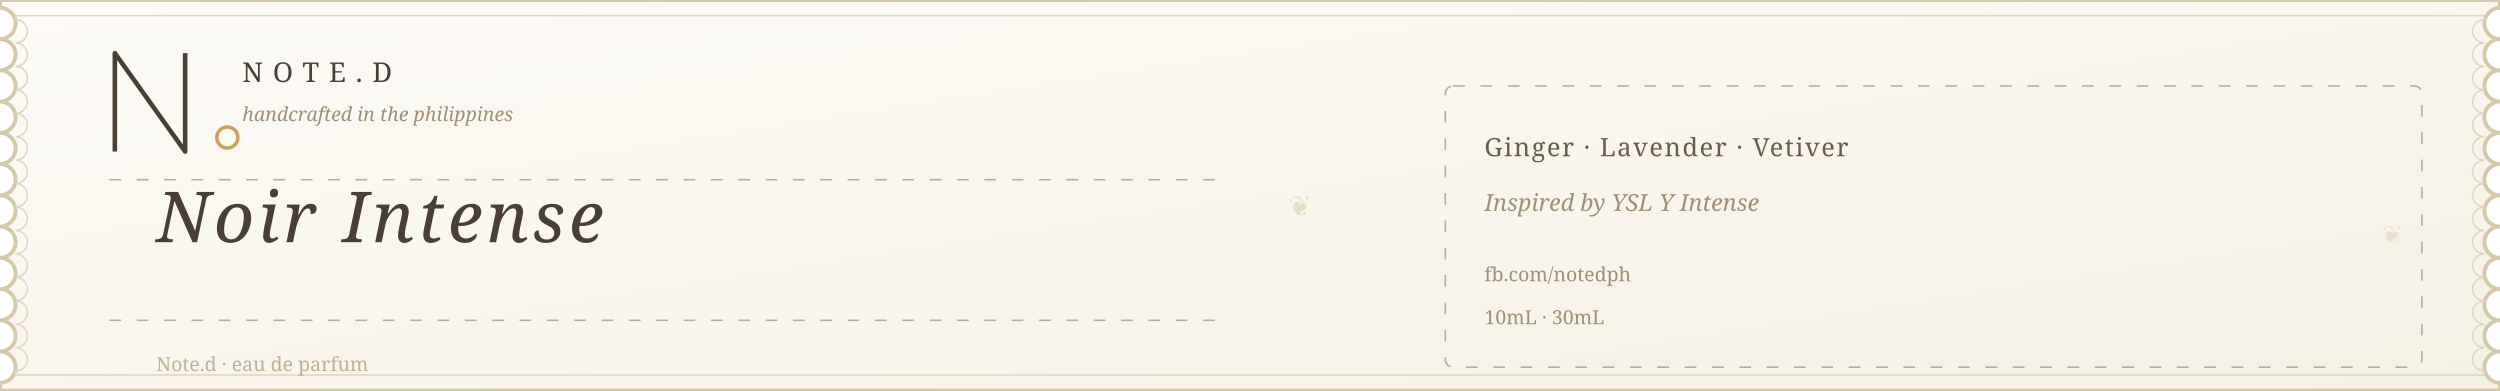
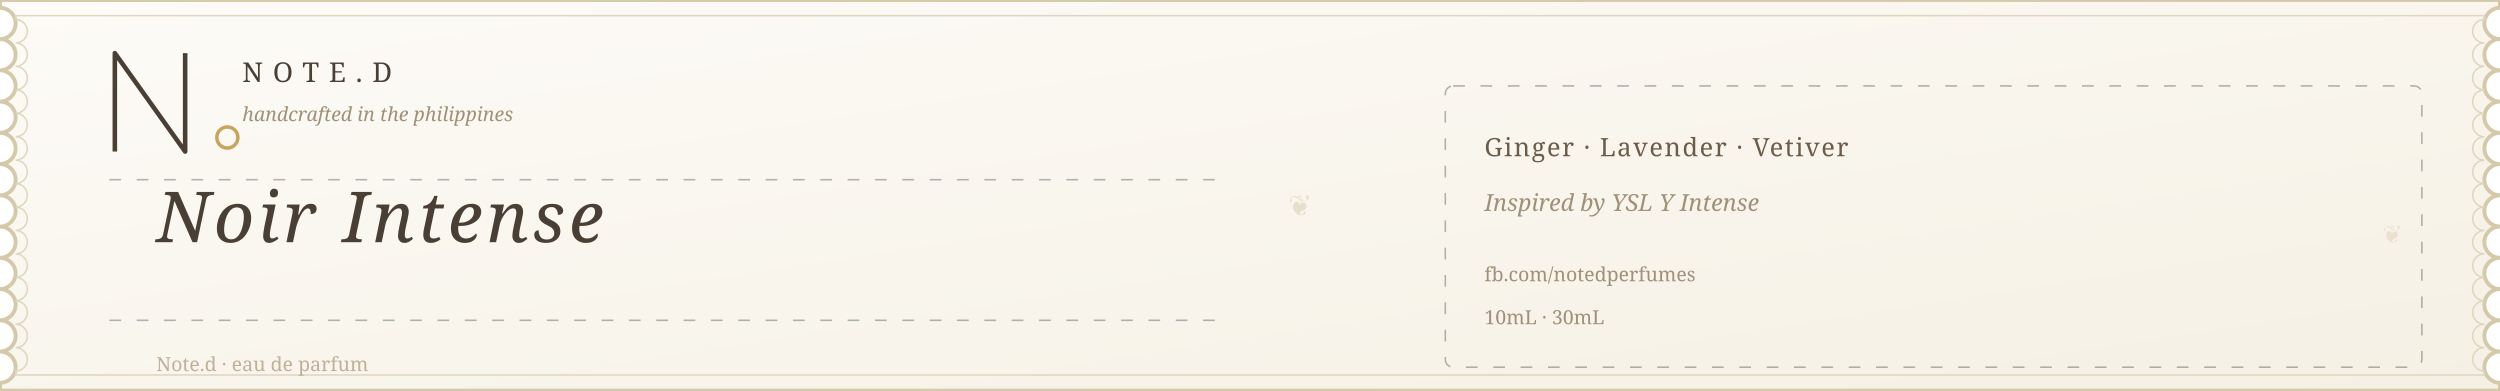
<svg xmlns="http://www.w3.org/2000/svg" viewBox="0 0 640 100" fill="none">
  <defs>
    <linearGradient id="bg" x1="0" y1="0" x2="1" y2="1">
      <stop offset="0%" stop-color="#fdfbf7" />
      <stop offset="100%" stop-color="#f5f0e4" />
    </linearGradient>
  </defs>
  <path d="M 0,0 L 640,0 L 640,2.0 a 4,4 0 0,0 0,8 a 4,4 0 0,0 0,8 a 4,4 0 0,0 0,8 a 4,4 0 0,0 0,8 a 4,4 0 0,0 0,8 a 4,4 0 0,0 0,8 a 4,4 0 0,0 0,8 a 4,4 0 0,0 0,8 a 4,4 0 0,0 0,8 a 4,4 0 0,0 0,8 a 4,4 0 0,0 0,8 a 4,4 0 0,0 0,8 L 640,100 L 0,100 L 0,98.0 a 4,4 0 0,0 0,-8 a 4,4 0 0,0 0,-8 a 4,4 0 0,0 0,-8 a 4,4 0 0,0 0,-8 a 4,4 0 0,0 0,-8 a 4,4 0 0,0 0,-8 a 4,4 0 0,0 0,-8 a 4,4 0 0,0 0,-8 a 4,4 0 0,0 0,-8 a 4,4 0 0,0 0,-8 a 4,4 0 0,0 0,-8 a 4,4 0 0,0 0,-8 L 0,0 Z" fill="url(#bg)" stroke="#d4c9a8" stroke-width="1" />
  <path d="M 4,4 L 636,4 L 636,5.0 a 3,3 0 0,0 0,6 a 3,3 0 0,0 0,6 a 3,3 0 0,0 0,6 a 3,3 0 0,0 0,6 a 3,3 0 0,0 0,6 a 3,3 0 0,0 0,6 a 3,3 0 0,0 0,6 a 3,3 0 0,0 0,6 a 3,3 0 0,0 0,6 a 3,3 0 0,0 0,6 a 3,3 0 0,0 0,6 a 3,3 0 0,0 0,6 a 3,3 0 0,0 0,6 a 3,3 0 0,0 0,6 a 3,3 0 0,0 0,6 L 636,96 L 4,96 L 4,95.0 a 3,3 0 0,0 0,-6 a 3,3 0 0,0 0,-6 a 3,3 0 0,0 0,-6 a 3,3 0 0,0 0,-6 a 3,3 0 0,0 0,-6 a 3,3 0 0,0 0,-6 a 3,3 0 0,0 0,-6 a 3,3 0 0,0 0,-6 a 3,3 0 0,0 0,-6 a 3,3 0 0,0 0,-6 a 3,3 0 0,0 0,-6 a 3,3 0 0,0 0,-6 a 3,3 0 0,0 0,-6 a 3,3 0 0,0 0,-6 a 3,3 0 0,0 0,-6 L 4,4 Z" fill="none" stroke="#e0d6c0" stroke-width="0.4" />
  <g transform="translate(24,10) scale(0.9)">
    <path d="M6 32 L6 4 L26 32 L26 4" stroke="#4a3f35" stroke-width="1.3" stroke-linejoin="round" fill="none" />
    <circle cx="38" cy="28" r="3" stroke="#c8a45c" stroke-width="1" fill="none" />
  </g>
  <text x="62" y="21" font-family="Georgia,serif" font-size="7" fill="#4a3f35" letter-spacing="2.5">NOTE.D</text>
  <text x="62" y="31" font-family="Georgia,serif" font-size="5" fill="#a09078" font-style="italic">handcrafted in the philippines</text>
  <text x="40" y="62" font-family="Georgia,serif" font-size="18" fill="#4a3f35" font-style="italic" letter-spacing="1">Noir Intense</text>
  <line x1="28" y1="46" x2="315" y2="46" stroke="#2a2a2a" stroke-width="0.4" opacity="0.35" stroke-dasharray="3 4" />
  <line x1="28" y1="82" x2="315" y2="82" stroke="#2a2a2a" stroke-width="0.4" opacity="0.35" stroke-dasharray="3 4" />
  <text x="40" y="95" font-family="Georgia,serif" font-size="5" fill="#bfb098">Note.d  ·  eau de parfum</text>
  <text x="330" y="55" font-family="Georgia,serif" font-size="7" fill="#d4c9a8" opacity="0.5">❦</text>
  <rect x="370" y="22" width="250" height="72" rx="2" stroke="#2a2a2a" stroke-width="0.4" fill="none" opacity="0.35" stroke-dasharray="3 4" />
  <text x="380" y="40" font-family="Georgia,serif" font-size="6.5" fill="#6b5c4a" letter-spacing="0.4">Ginger  ·  Lavender  ·  Vetiver</text>
  <text x="380" y="54" font-family="Georgia,serif" font-size="6" fill="#a09078" font-style="italic">Inspired by YSL Y Intense</text>
-   <text x="380" y="72" font-family="Georgia,serif" font-size="5" fill="#a09078">fb.com/notedph</text>
+   <text x="380" y="72" font-family="Georgia,serif" font-size="5" fill="#a09078">fb.com/notedperfumes</text>
  <text x="380" y="83" font-family="Georgia,serif" font-size="5" fill="#a09078">10mL · 30mL</text>
  <text x="610" y="62" font-family="Georgia,serif" font-size="6" fill="#d4c9a8" opacity="0.4">❦</text>
</svg>
